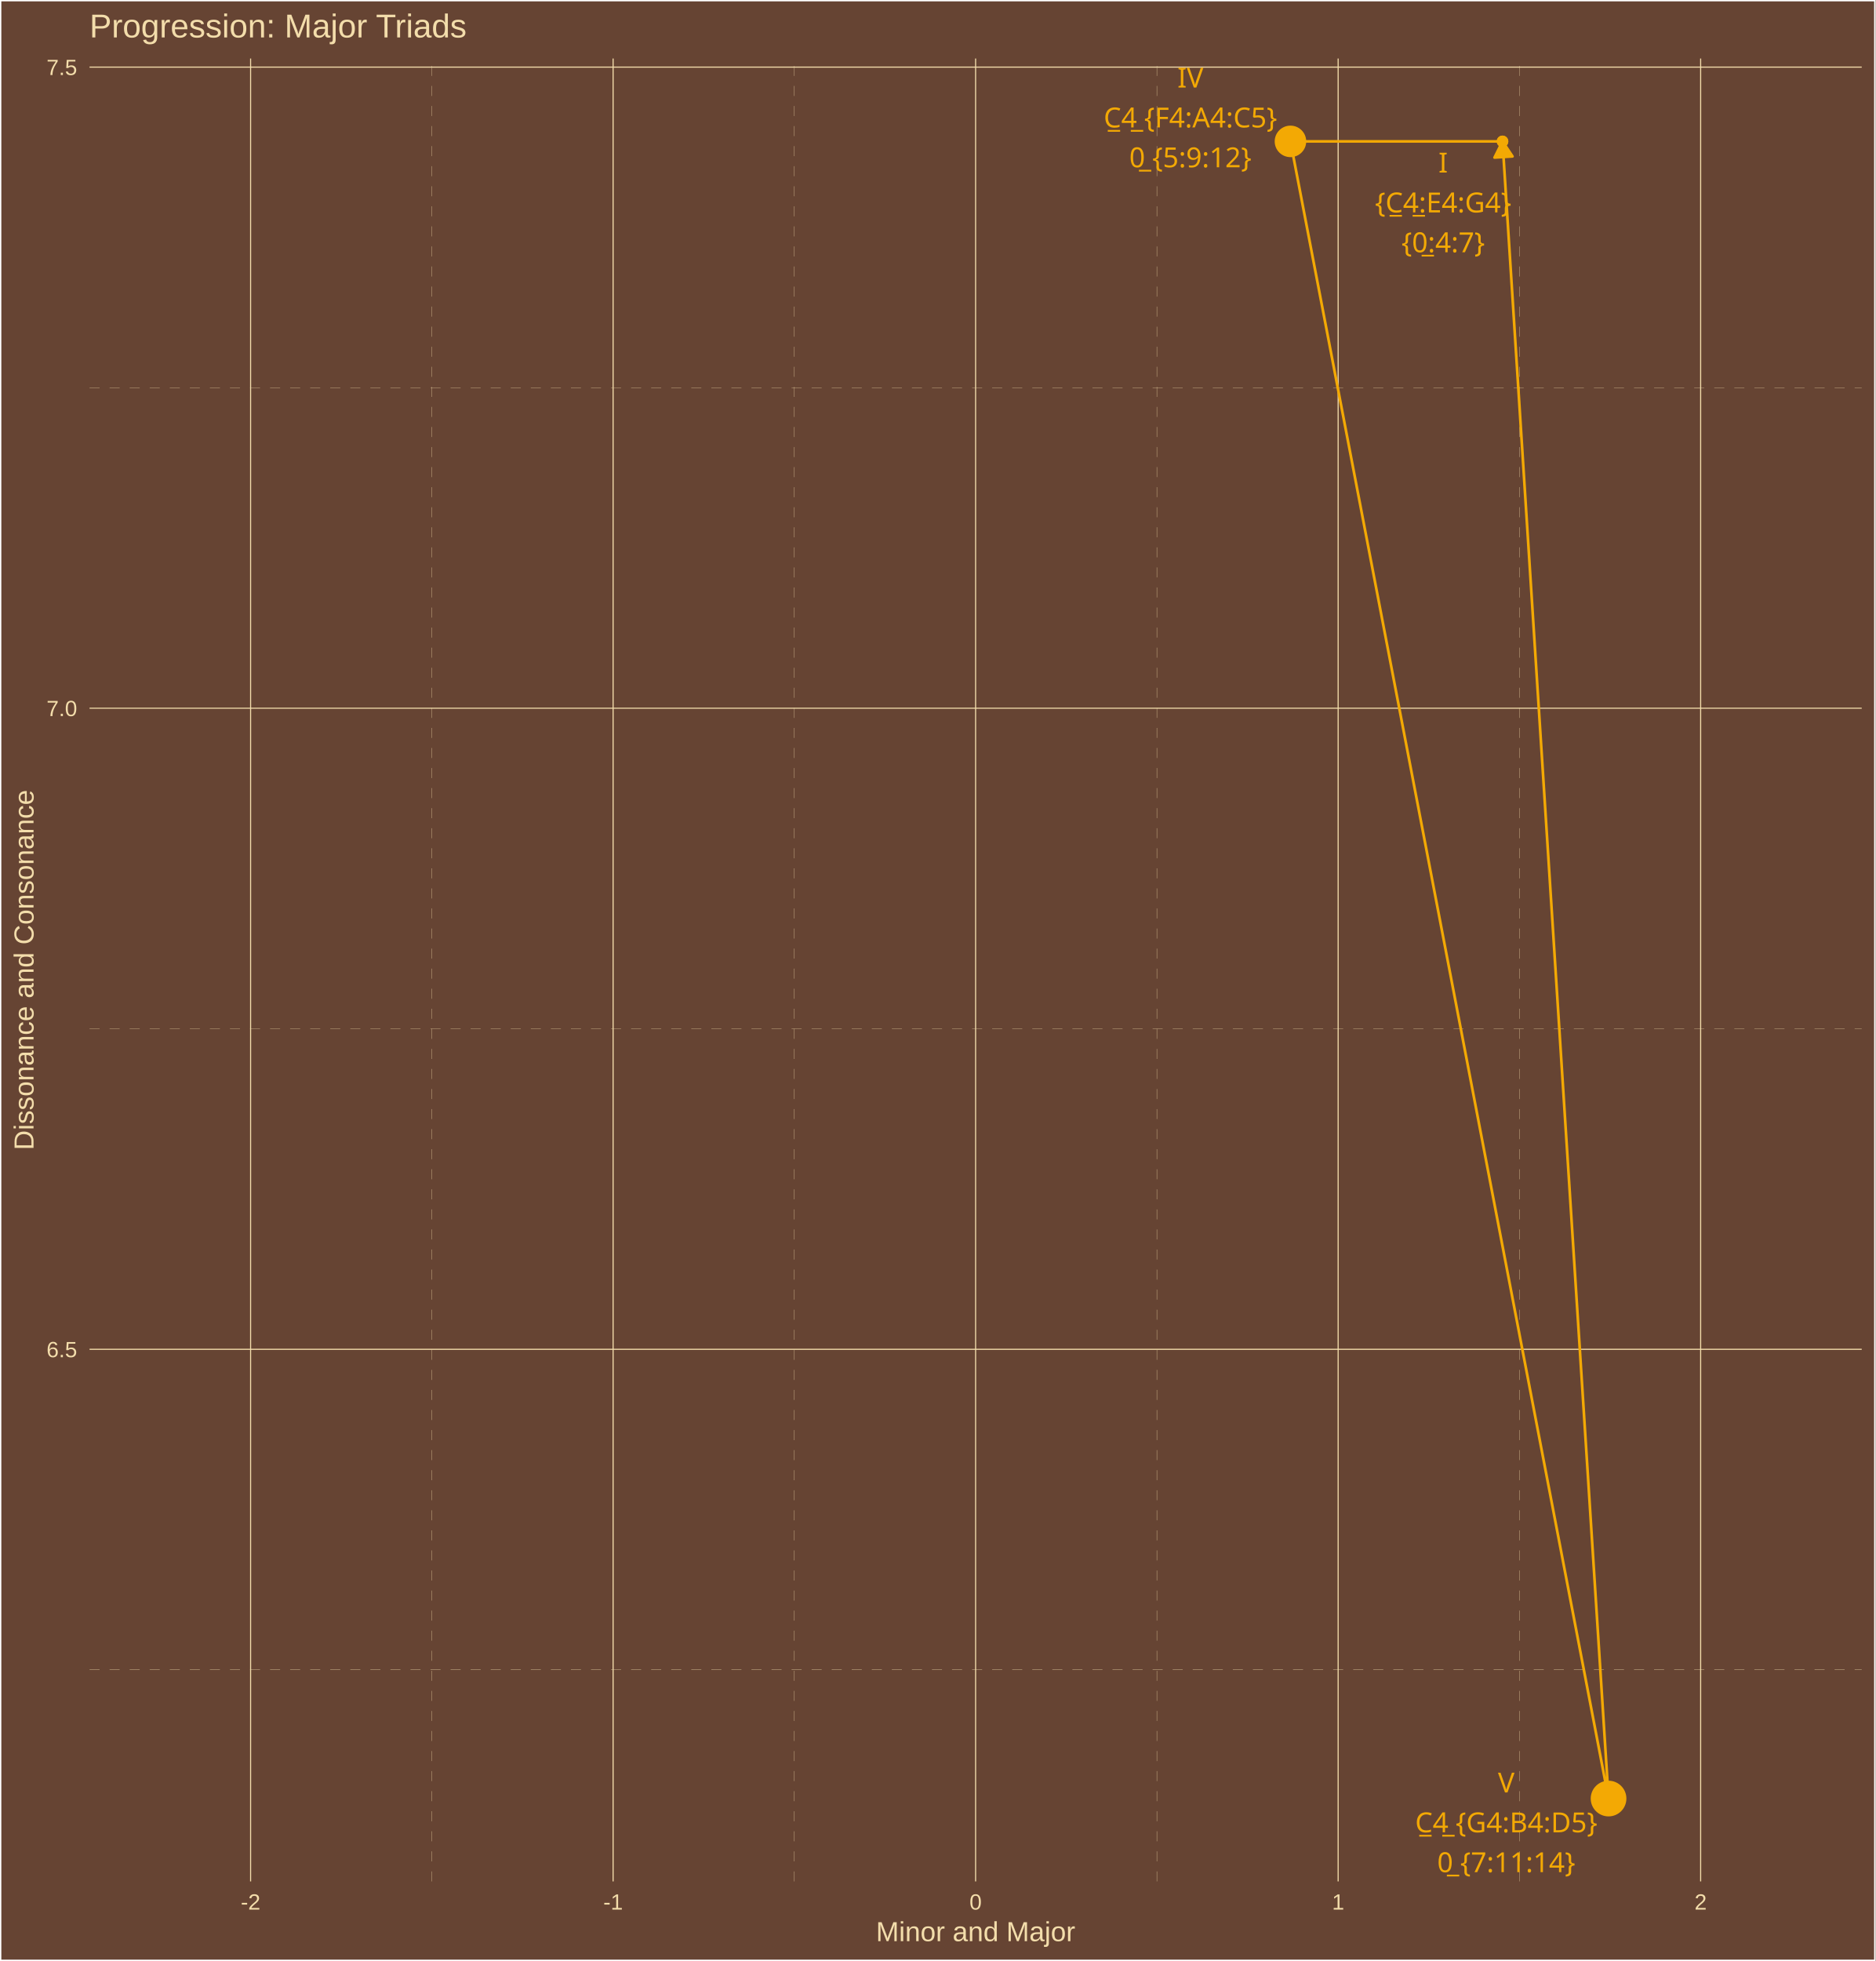
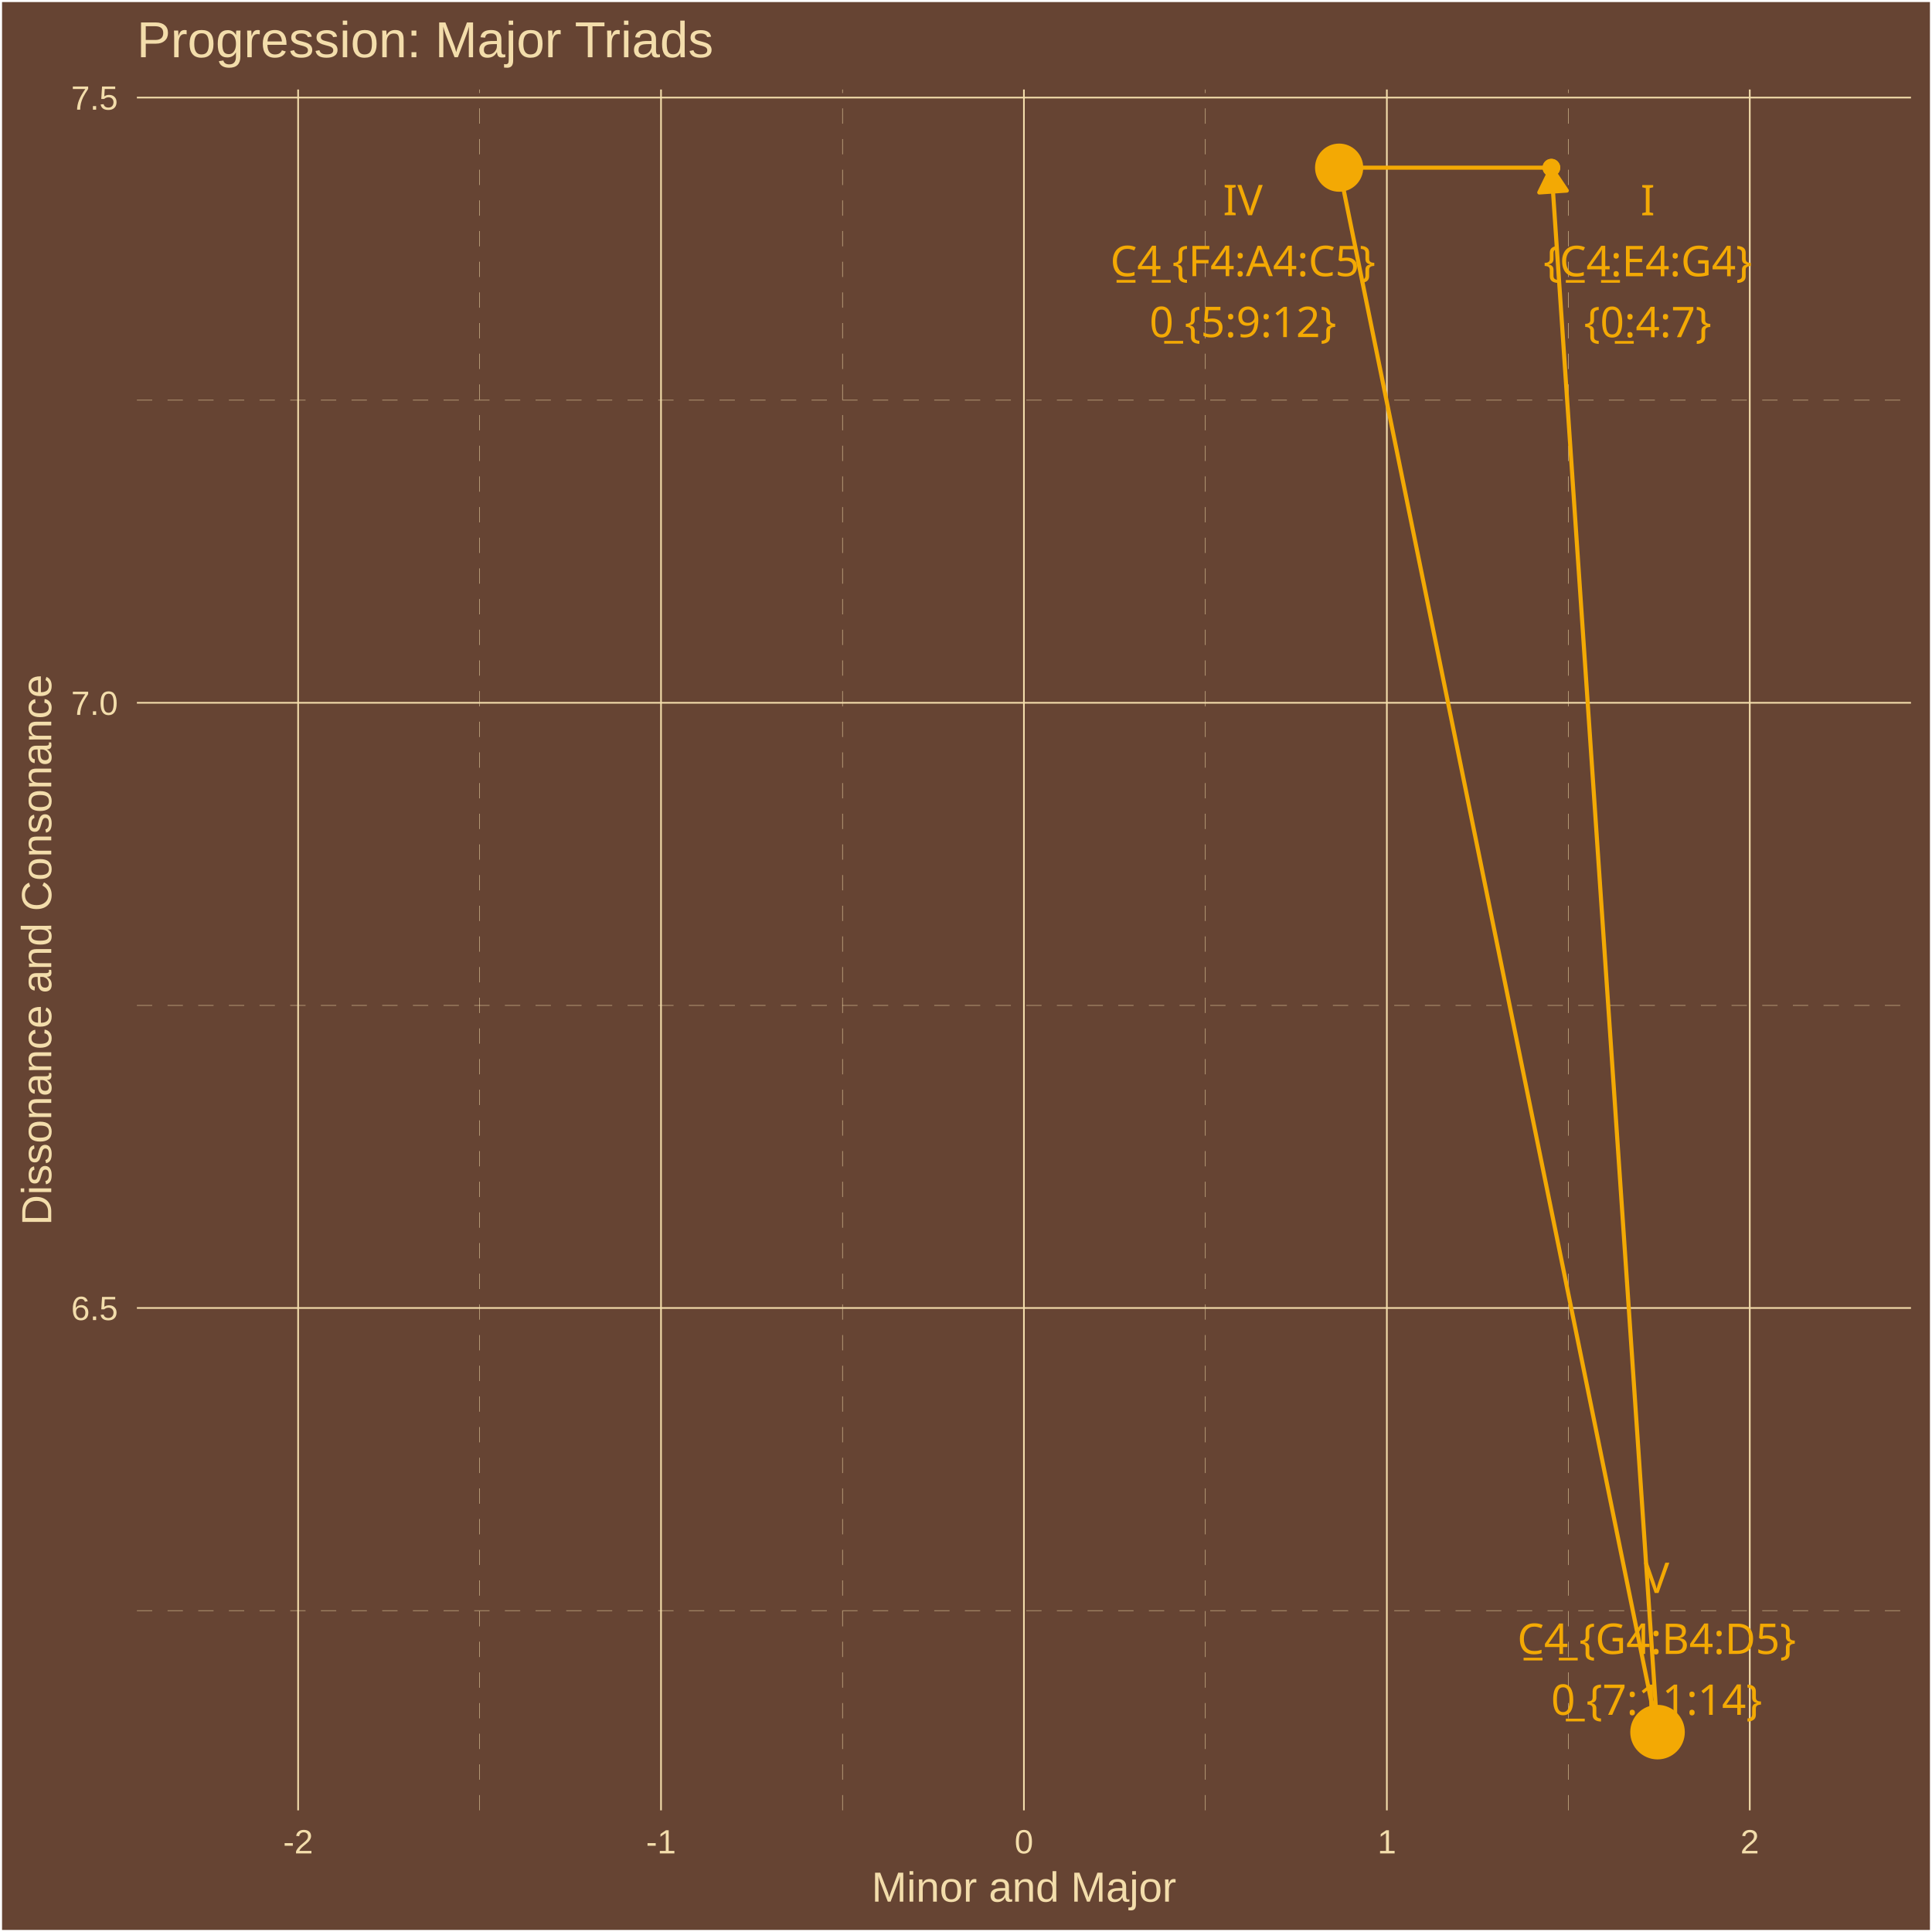
- <svg xmlns="http://www.w3.org/2000/svg" class="svglite" width="748.00pt" height="782.00pt" viewBox="0 0 748.00 782.00">
+ <svg xmlns="http://www.w3.org/2000/svg" class="svglite" width="504.00pt" height="504.00pt" viewBox="0 0 504.00 504.00">
  <defs>
    <style type="text/css">
    .svglite line, .svglite polyline, .svglite polygon, .svglite path, .svglite rect, .svglite circle {
      fill: none;
      stroke: #000000;
      stroke-linecap: round;
      stroke-linejoin: round;
      stroke-miterlimit: 10.00;
    }
    .svglite text {
      white-space: pre;
    }
  </style>
  </defs>
  <rect width="100%" height="100%" style="stroke: none; fill: #664433;" />
  <defs>
-     <clipPath id="cpMC4wMHw3NDguMDB8MC4wMHw3ODIuMDA=">
-       <rect x="0.00" y="0.00" width="748.00" height="782.00" />
+     <clipPath id="cpMC4wMHw1MDQuMDB8MC4wMHw1MDQuMDA=">
+       <rect x="0.00" y="0.00" width="504.00" height="504.00" />
    </clipPath>
  </defs>
-   <g clip-path="url(#cpMC4wMHw3NDguMDB8MC4wMHw3ODIuMDA=)">
-     <rect x="-0" y="0" width="748.00" height="782.00" style="stroke-width: 1.07; stroke: #FFFFFF; fill: #664433;" />
+   <g clip-path="url(#cpMC4wMHw1MDQuMDB8MC4wMHw1MDQuMDA=)">
+     <rect x="-0" y="-0" width="504.00" height="504.00" style="stroke-width: 1.07; stroke: #FFFFFF; fill: #664433;" />
  </g>
  <defs>
-     <clipPath id="cpMzUuNzF8NzQyLjUyfDIzLjM0fDc1MC4yNw==">
-       <rect x="35.71" y="23.34" width="706.81" height="726.93" />
+     <clipPath id="cpMzUuNzF8NDk4LjUyfDIzLjM0fDQ3Mi4yNw==">
+       <rect x="35.71" y="23.34" width="462.81" height="448.93" />
    </clipPath>
  </defs>
-   <g clip-path="url(#cpMzUuNzF8NzQyLjUyfDIzLjM0fDc1MC4yNw==)">
-     <rect x="35.71" y="23.34" width="706.81" height="726.93" style="stroke-width: 1.07; stroke: none; fill: #664433;" />
-     <polyline points="35.71,665.89 742.52,665.89 " style="stroke-width: 0.11; stroke: #F3DDAB; stroke-dasharray: 4.00,4.00; stroke-linecap: butt;" />
-     <polyline points="35.71,410.24 742.52,410.24 " style="stroke-width: 0.11; stroke: #F3DDAB; stroke-dasharray: 4.00,4.00; stroke-linecap: butt;" />
-     <polyline points="35.71,154.59 742.52,154.59 " style="stroke-width: 0.11; stroke: #F3DDAB; stroke-dasharray: 4.00,4.00; stroke-linecap: butt;" />
-     <polyline points="172.24,750.27 172.24,23.34 " style="stroke-width: 0.11; stroke: #F3DDAB; stroke-dasharray: 4.00,4.00; stroke-linecap: butt;" />
-     <polyline points="316.82,750.27 316.82,23.34 " style="stroke-width: 0.11; stroke: #F3DDAB; stroke-dasharray: 4.00,4.00; stroke-linecap: butt;" />
-     <polyline points="461.41,750.27 461.41,23.34 " style="stroke-width: 0.11; stroke: #F3DDAB; stroke-dasharray: 4.00,4.00; stroke-linecap: butt;" />
-     <polyline points="605.99,750.27 605.99,23.34 " style="stroke-width: 0.11; stroke: #F3DDAB; stroke-dasharray: 4.00,4.00; stroke-linecap: butt;" />
-     <polyline points="35.71,538.07 742.52,538.07 " style="stroke-width: 0.43; stroke: #F3DDAB; stroke-linecap: butt;" />
-     <polyline points="35.71,282.42 742.52,282.42 " style="stroke-width: 0.43; stroke: #F3DDAB; stroke-linecap: butt;" />
-     <polyline points="35.71,26.77 742.52,26.77 " style="stroke-width: 0.43; stroke: #F3DDAB; stroke-linecap: butt;" />
-     <polyline points="99.95,750.27 99.95,23.34 " style="stroke-width: 0.43; stroke: #F3DDAB; stroke-linecap: butt;" />
-     <polyline points="244.53,750.27 244.53,23.34 " style="stroke-width: 0.43; stroke: #F3DDAB; stroke-linecap: butt;" />
-     <polyline points="389.11,750.27 389.11,23.34 " style="stroke-width: 0.43; stroke: #F3DDAB; stroke-linecap: butt;" />
-     <polyline points="533.70,750.27 533.70,23.34 " style="stroke-width: 0.43; stroke: #F3DDAB; stroke-linecap: butt;" />
-     <polyline points="678.28,750.27 678.28,23.34 " style="stroke-width: 0.43; stroke: #F3DDAB; stroke-linecap: butt;" />
-     <circle cx="599.26" cy="56.38" r="1.95" style="stroke-width: 0.71; stroke: #F3A904; fill: #F3A904;" />
-     <circle cx="514.68" cy="56.38" r="1.95" style="stroke-width: 0.71; stroke: #F3A904; fill: #F3A904;" />
-     <circle cx="641.55" cy="717.22" r="1.95" style="stroke-width: 0.71; stroke: #F3A904; fill: #F3A904;" />
-     <circle cx="599.26" cy="56.38" r="1.95" style="stroke-width: 0.71; stroke: #F3A904; fill: #F3A904;" />
-     <circle cx="599.26" cy="56.38" r="1.42" style="stroke-width: 0.71; stroke: #F3A904; fill: #F3A904;" />
-     <circle cx="514.68" cy="56.38" r="5.93" style="stroke-width: 0.71; stroke: #F3A904; fill: #F3A904;" />
-     <circle cx="641.55" cy="717.22" r="6.76" style="stroke-width: 0.71; stroke: #F3A904; fill: #F3A904;" />
-     <circle cx="599.26" cy="56.38" r="1.42" style="stroke-width: 0.71; stroke: #F3A904; fill: #F3A904;" />
-     <polyline points="599.26,56.38 514.68,56.38 641.55,717.22 599.26,56.38 " style="stroke-width: 1.07; stroke: #F3A904; stroke-linecap: butt;" />
-     <polygon points="603.25,62.37 599.26,56.38 596.06,62.83 " style="stroke-width: 1.07; stroke: #F3A904; stroke-linecap: butt; fill: #F3A904;" />
-     <text x="575.58" y="68.80" text-anchor="middle" style="font-size: 11.04px;fill: #F3A904; font-family: &quot;Arial Unicode MS&quot;;" textLength="3.07px" lengthAdjust="spacingAndGlyphs">I</text>
-     <text x="575.58" y="84.70" text-anchor="middle" style="font-size: 11.04px;fill: #F3A904; font-family: &quot;Arial Unicode MS&quot;;" textLength="55.81px" lengthAdjust="spacingAndGlyphs">{C̲4̲:E4:G4}</text>
-     <text x="575.58" y="100.59" text-anchor="middle" style="font-size: 11.04px;fill: #F3A904; font-family: &quot;Arial Unicode MS&quot;;" textLength="31.91px" lengthAdjust="spacingAndGlyphs">{0̲:4:7}</text>
-     <text x="474.77" y="34.92" text-anchor="middle" style="font-size: 11.04px;fill: #F3A904; font-family: &quot;Arial Unicode MS&quot;;" textLength="10.43px" lengthAdjust="spacingAndGlyphs">IV</text>
-     <text x="474.77" y="50.82" text-anchor="middle" style="font-size: 11.04px;fill: #F3A904; font-family: &quot;Arial Unicode MS&quot;;" textLength="71.14px" lengthAdjust="spacingAndGlyphs">C̲4̲ {F4:A4:C5}</text>
-     <text x="474.77" y="66.71" text-anchor="middle" style="font-size: 11.04px;fill: #F3A904; font-family: &quot;Arial Unicode MS&quot;;" textLength="47.25px" lengthAdjust="spacingAndGlyphs">0̲ {5:9:12}</text>
-     <text x="600.75" y="714.79" text-anchor="middle" style="font-size: 11.04px;fill: #F3A904; font-family: &quot;Arial Unicode MS&quot;;" textLength="7.36px" lengthAdjust="spacingAndGlyphs">V</text>
-     <text x="600.75" y="730.68" text-anchor="middle" style="font-size: 11.04px;fill: #F3A904; font-family: &quot;Arial Unicode MS&quot;;" textLength="72.98px" lengthAdjust="spacingAndGlyphs">C̲4̲ {G4:B4:D5}</text>
-     <text x="600.75" y="746.58" text-anchor="middle" style="font-size: 11.04px;fill: #F3A904; font-family: &quot;Arial Unicode MS&quot;;" textLength="53.38px" lengthAdjust="spacingAndGlyphs">0̲ {7:11:14}</text>
+   <g clip-path="url(#cpMzUuNzF8NDk4LjUyfDIzLjM0fDQ3Mi4yNw==)">
+     <rect x="35.71" y="23.34" width="462.81" height="448.93" style="stroke-width: 1.07; stroke: none; fill: #664433;" />
+     <polyline points="35.71,420.16 498.52,420.16 " style="stroke-width: 0.11; stroke: #F3DDAB; stroke-dasharray: 4.00,4.00; stroke-linecap: butt;" />
+     <polyline points="35.71,262.28 498.52,262.28 " style="stroke-width: 0.11; stroke: #F3DDAB; stroke-dasharray: 4.00,4.00; stroke-linecap: butt;" />
+     <polyline points="35.71,104.40 498.52,104.40 " style="stroke-width: 0.11; stroke: #F3DDAB; stroke-dasharray: 4.00,4.00; stroke-linecap: butt;" />
+     <polyline points="125.11,472.27 125.11,23.34 " style="stroke-width: 0.11; stroke: #F3DDAB; stroke-dasharray: 4.00,4.00; stroke-linecap: butt;" />
+     <polyline points="219.78,472.27 219.78,23.34 " style="stroke-width: 0.11; stroke: #F3DDAB; stroke-dasharray: 4.00,4.00; stroke-linecap: butt;" />
+     <polyline points="314.45,472.27 314.45,23.34 " style="stroke-width: 0.11; stroke: #F3DDAB; stroke-dasharray: 4.00,4.00; stroke-linecap: butt;" />
+     <polyline points="409.12,472.27 409.12,23.34 " style="stroke-width: 0.11; stroke: #F3DDAB; stroke-dasharray: 4.00,4.00; stroke-linecap: butt;" />
+     <polyline points="35.71,341.22 498.52,341.22 " style="stroke-width: 0.43; stroke: #F3DDAB; stroke-linecap: butt;" />
+     <polyline points="35.71,183.34 498.52,183.34 " style="stroke-width: 0.43; stroke: #F3DDAB; stroke-linecap: butt;" />
+     <polyline points="35.71,25.45 498.52,25.45 " style="stroke-width: 0.43; stroke: #F3DDAB; stroke-linecap: butt;" />
+     <polyline points="77.77,472.27 77.77,23.34 " style="stroke-width: 0.43; stroke: #F3DDAB; stroke-linecap: butt;" />
+     <polyline points="172.44,472.27 172.44,23.34 " style="stroke-width: 0.43; stroke: #F3DDAB; stroke-linecap: butt;" />
+     <polyline points="267.11,472.27 267.11,23.34 " style="stroke-width: 0.43; stroke: #F3DDAB; stroke-linecap: butt;" />
+     <polyline points="361.79,472.27 361.79,23.34 " style="stroke-width: 0.43; stroke: #F3DDAB; stroke-linecap: butt;" />
+     <polyline points="456.46,472.27 456.46,23.34 " style="stroke-width: 0.43; stroke: #F3DDAB; stroke-linecap: butt;" />
+     <circle cx="404.71" cy="43.74" r="1.95" style="stroke-width: 0.71; stroke: #F3A904; fill: #F3A904;" />
+     <circle cx="349.34" cy="43.74" r="1.95" style="stroke-width: 0.71; stroke: #F3A904; fill: #F3A904;" />
+     <circle cx="432.40" cy="451.86" r="1.95" style="stroke-width: 0.71; stroke: #F3A904; fill: #F3A904;" />
+     <circle cx="404.71" cy="43.74" r="1.95" style="stroke-width: 0.71; stroke: #F3A904; fill: #F3A904;" />
+     <circle cx="404.71" cy="43.74" r="1.42" style="stroke-width: 0.71; stroke: #F3A904; fill: #F3A904;" />
+     <circle cx="349.34" cy="43.74" r="5.93" style="stroke-width: 0.71; stroke: #F3A904; fill: #F3A904;" />
+     <circle cx="432.40" cy="451.86" r="6.76" style="stroke-width: 0.71; stroke: #F3A904; fill: #F3A904;" />
+     <circle cx="404.71" cy="43.74" r="1.42" style="stroke-width: 0.71; stroke: #F3A904; fill: #F3A904;" />
+     <polyline points="404.71,43.74 349.34,43.74 432.40,451.86 404.71,43.74 " style="stroke-width: 1.07; stroke: #F3A904; stroke-linecap: butt;" />
+     <polygon points="408.73,49.72 404.71,43.74 401.55,50.21 " style="stroke-width: 1.07; stroke: #F3A904; stroke-linecap: butt; fill: #F3A904;" />
+     <text x="429.84" y="56.17" text-anchor="middle" style="font-size: 11.04px;fill: #F3A904; font-family: &quot;Arial Unicode MS&quot;;" textLength="3.07px" lengthAdjust="spacingAndGlyphs">I</text>
+     <text x="429.84" y="72.06" text-anchor="middle" style="font-size: 11.04px;fill: #F3A904; font-family: &quot;Arial Unicode MS&quot;;" textLength="55.81px" lengthAdjust="spacingAndGlyphs">{C̲4̲:E4:G4}</text>
+     <text x="429.84" y="87.96" text-anchor="middle" style="font-size: 11.04px;fill: #F3A904; font-family: &quot;Arial Unicode MS&quot;;" textLength="31.91px" lengthAdjust="spacingAndGlyphs">{0̲:4:7}</text>
+     <text x="324.23" y="56.14" text-anchor="middle" style="font-size: 11.04px;fill: #F3A904; font-family: &quot;Arial Unicode MS&quot;;" textLength="10.43px" lengthAdjust="spacingAndGlyphs">IV</text>
+     <text x="324.23" y="72.04" text-anchor="middle" style="font-size: 11.04px;fill: #F3A904; font-family: &quot;Arial Unicode MS&quot;;" textLength="71.14px" lengthAdjust="spacingAndGlyphs">C̲4̲ {F4:A4:C5}</text>
+     <text x="324.23" y="87.94" text-anchor="middle" style="font-size: 11.04px;fill: #F3A904; font-family: &quot;Arial Unicode MS&quot;;" textLength="47.25px" lengthAdjust="spacingAndGlyphs">0̲ {5:9:12}</text>
+     <text x="432.16" y="415.56" text-anchor="middle" style="font-size: 11.04px;fill: #F3A904; font-family: &quot;Arial Unicode MS&quot;;" textLength="7.36px" lengthAdjust="spacingAndGlyphs">V</text>
+     <text x="432.16" y="431.46" text-anchor="middle" style="font-size: 11.04px;fill: #F3A904; font-family: &quot;Arial Unicode MS&quot;;" textLength="72.98px" lengthAdjust="spacingAndGlyphs">C̲4̲ {G4:B4:D5}</text>
+     <text x="432.16" y="447.35" text-anchor="middle" style="font-size: 11.04px;fill: #F3A904; font-family: &quot;Arial Unicode MS&quot;;" textLength="53.38px" lengthAdjust="spacingAndGlyphs">0̲ {7:11:14}</text>
  </g>
-   <g clip-path="url(#cpMC4wMHw3NDguMDB8MC4wMHw3ODIuMDA=)">
-     <text x="30.78" y="541.22" text-anchor="end" style="font-size: 8.80px;fill: #F3DDAB; font-family: &quot;Arial&quot;;" textLength="12.23px" lengthAdjust="spacingAndGlyphs">6.5</text>
-     <text x="30.78" y="285.57" text-anchor="end" style="font-size: 8.80px;fill: #F3DDAB; font-family: &quot;Arial&quot;;" textLength="12.23px" lengthAdjust="spacingAndGlyphs">7.0</text>
-     <text x="30.78" y="29.92" text-anchor="end" style="font-size: 8.80px;fill: #F3DDAB; font-family: &quot;Arial&quot;;" textLength="12.23px" lengthAdjust="spacingAndGlyphs">7.5</text>
-     <text x="99.95" y="761.50" text-anchor="middle" style="font-size: 8.80px;fill: #F3DDAB; font-family: &quot;Arial&quot;;" textLength="7.83px" lengthAdjust="spacingAndGlyphs">-2</text>
-     <text x="244.53" y="761.50" text-anchor="middle" style="font-size: 8.80px;fill: #F3DDAB; font-family: &quot;Arial&quot;;" textLength="7.83px" lengthAdjust="spacingAndGlyphs">-1</text>
-     <text x="389.11" y="761.50" text-anchor="middle" style="font-size: 8.80px;fill: #F3DDAB; font-family: &quot;Arial&quot;;" textLength="4.90px" lengthAdjust="spacingAndGlyphs">0</text>
-     <text x="533.70" y="761.50" text-anchor="middle" style="font-size: 8.80px;fill: #F3DDAB; font-family: &quot;Arial&quot;;" textLength="4.90px" lengthAdjust="spacingAndGlyphs">1</text>
-     <text x="678.28" y="761.50" text-anchor="middle" style="font-size: 8.80px;fill: #F3DDAB; font-family: &quot;Arial&quot;;" textLength="4.90px" lengthAdjust="spacingAndGlyphs">2</text>
-     <text x="389.11" y="774.09" text-anchor="middle" style="font-size: 11.00px;fill: #F3DDAB; font-family: &quot;Arial&quot;;" textLength="79.49px" lengthAdjust="spacingAndGlyphs">Minor and Major</text>
-     <text transform="translate(13.37,386.80) rotate(-90)" text-anchor="middle" style="font-size: 11.00px;fill: #F3DDAB; font-family: &quot;Arial&quot;;" textLength="143.73px" lengthAdjust="spacingAndGlyphs">Dissonance and Consonance</text>
+   <g clip-path="url(#cpMC4wMHw1MDQuMDB8MC4wMHw1MDQuMDA=)">
+     <text x="30.78" y="344.37" text-anchor="end" style="font-size: 8.80px;fill: #F3DDAB; font-family: &quot;Arial&quot;;" textLength="12.23px" lengthAdjust="spacingAndGlyphs">6.5</text>
+     <text x="30.78" y="186.49" text-anchor="end" style="font-size: 8.80px;fill: #F3DDAB; font-family: &quot;Arial&quot;;" textLength="12.23px" lengthAdjust="spacingAndGlyphs">7.0</text>
+     <text x="30.78" y="28.61" text-anchor="end" style="font-size: 8.80px;fill: #F3DDAB; font-family: &quot;Arial&quot;;" textLength="12.23px" lengthAdjust="spacingAndGlyphs">7.5</text>
+     <text x="77.77" y="483.50" text-anchor="middle" style="font-size: 8.80px;fill: #F3DDAB; font-family: &quot;Arial&quot;;" textLength="7.83px" lengthAdjust="spacingAndGlyphs">-2</text>
+     <text x="172.44" y="483.50" text-anchor="middle" style="font-size: 8.80px;fill: #F3DDAB; font-family: &quot;Arial&quot;;" textLength="7.83px" lengthAdjust="spacingAndGlyphs">-1</text>
+     <text x="267.11" y="483.50" text-anchor="middle" style="font-size: 8.80px;fill: #F3DDAB; font-family: &quot;Arial&quot;;" textLength="4.90px" lengthAdjust="spacingAndGlyphs">0</text>
+     <text x="361.79" y="483.50" text-anchor="middle" style="font-size: 8.80px;fill: #F3DDAB; font-family: &quot;Arial&quot;;" textLength="4.90px" lengthAdjust="spacingAndGlyphs">1</text>
+     <text x="456.46" y="483.50" text-anchor="middle" style="font-size: 8.80px;fill: #F3DDAB; font-family: &quot;Arial&quot;;" textLength="4.90px" lengthAdjust="spacingAndGlyphs">2</text>
+     <text x="267.11" y="496.09" text-anchor="middle" style="font-size: 11.00px;fill: #F3DDAB; font-family: &quot;Arial&quot;;" textLength="79.49px" lengthAdjust="spacingAndGlyphs">Minor and Major</text>
+     <text transform="translate(13.37,247.80) rotate(-90)" text-anchor="middle" style="font-size: 11.00px;fill: #F3DDAB; font-family: &quot;Arial&quot;;" textLength="143.73px" lengthAdjust="spacingAndGlyphs">Dissonance and Consonance</text>
    <text x="35.71" y="14.94" style="font-size: 13.20px;fill: #F3DDAB; font-family: &quot;Arial&quot;;" textLength="151.01px" lengthAdjust="spacingAndGlyphs">Progression: Major Triads</text>
  </g>
</svg>
